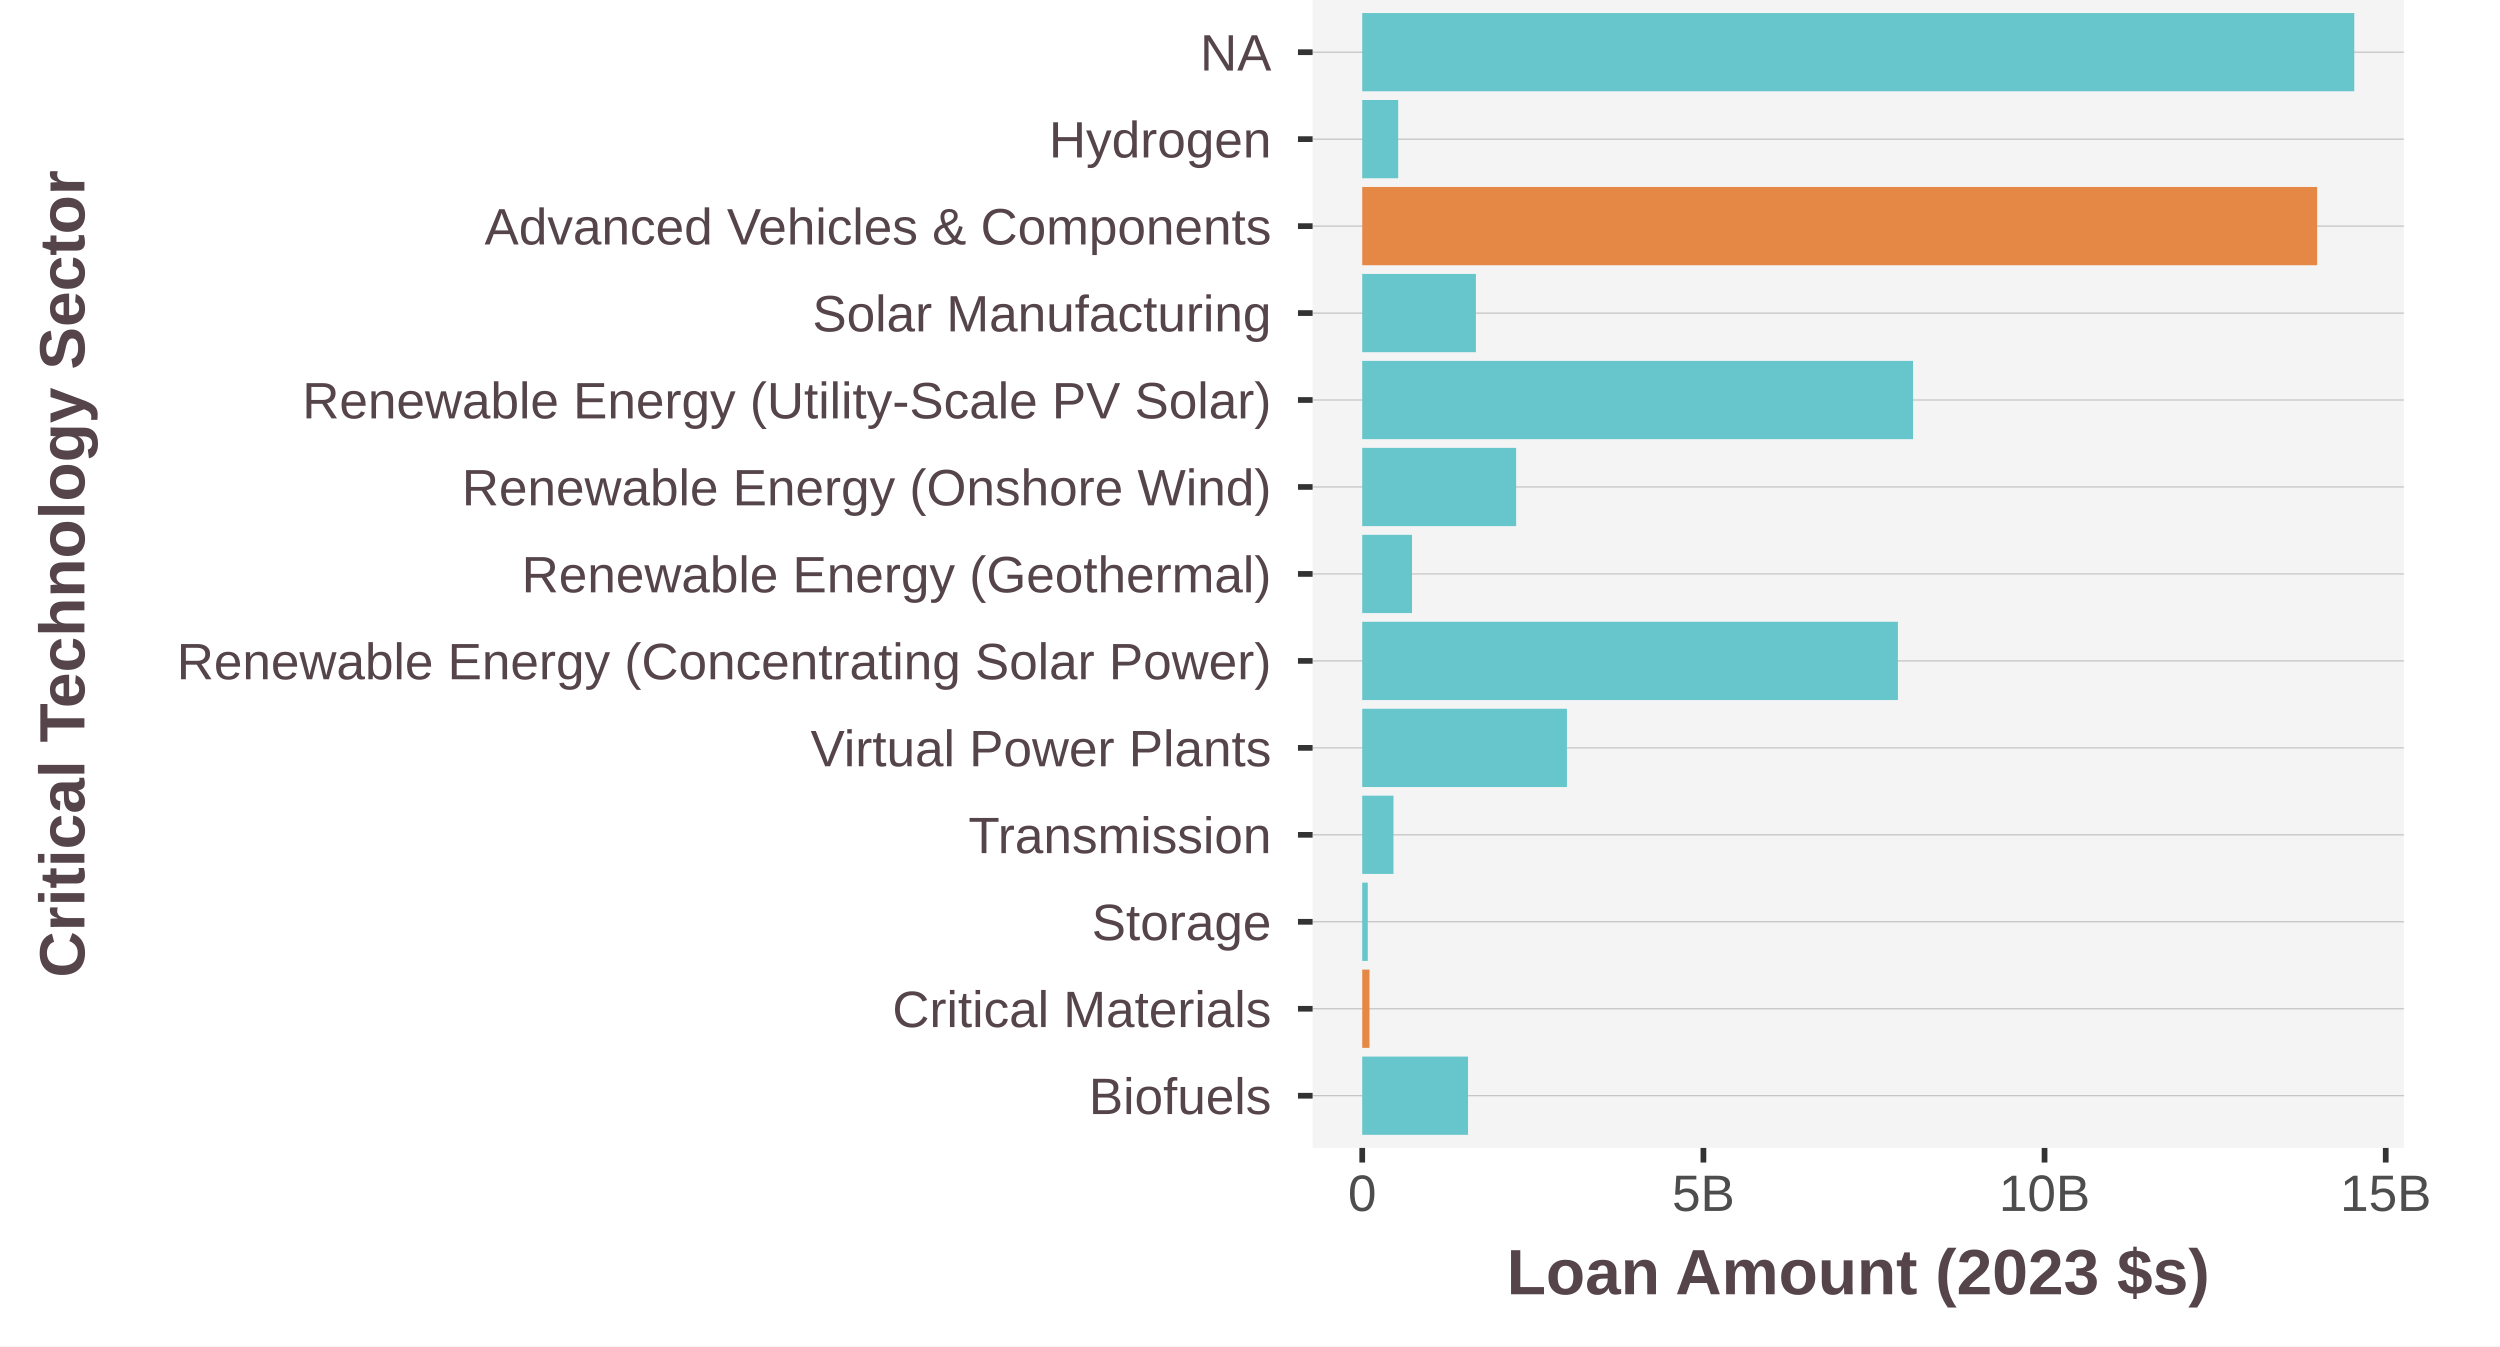
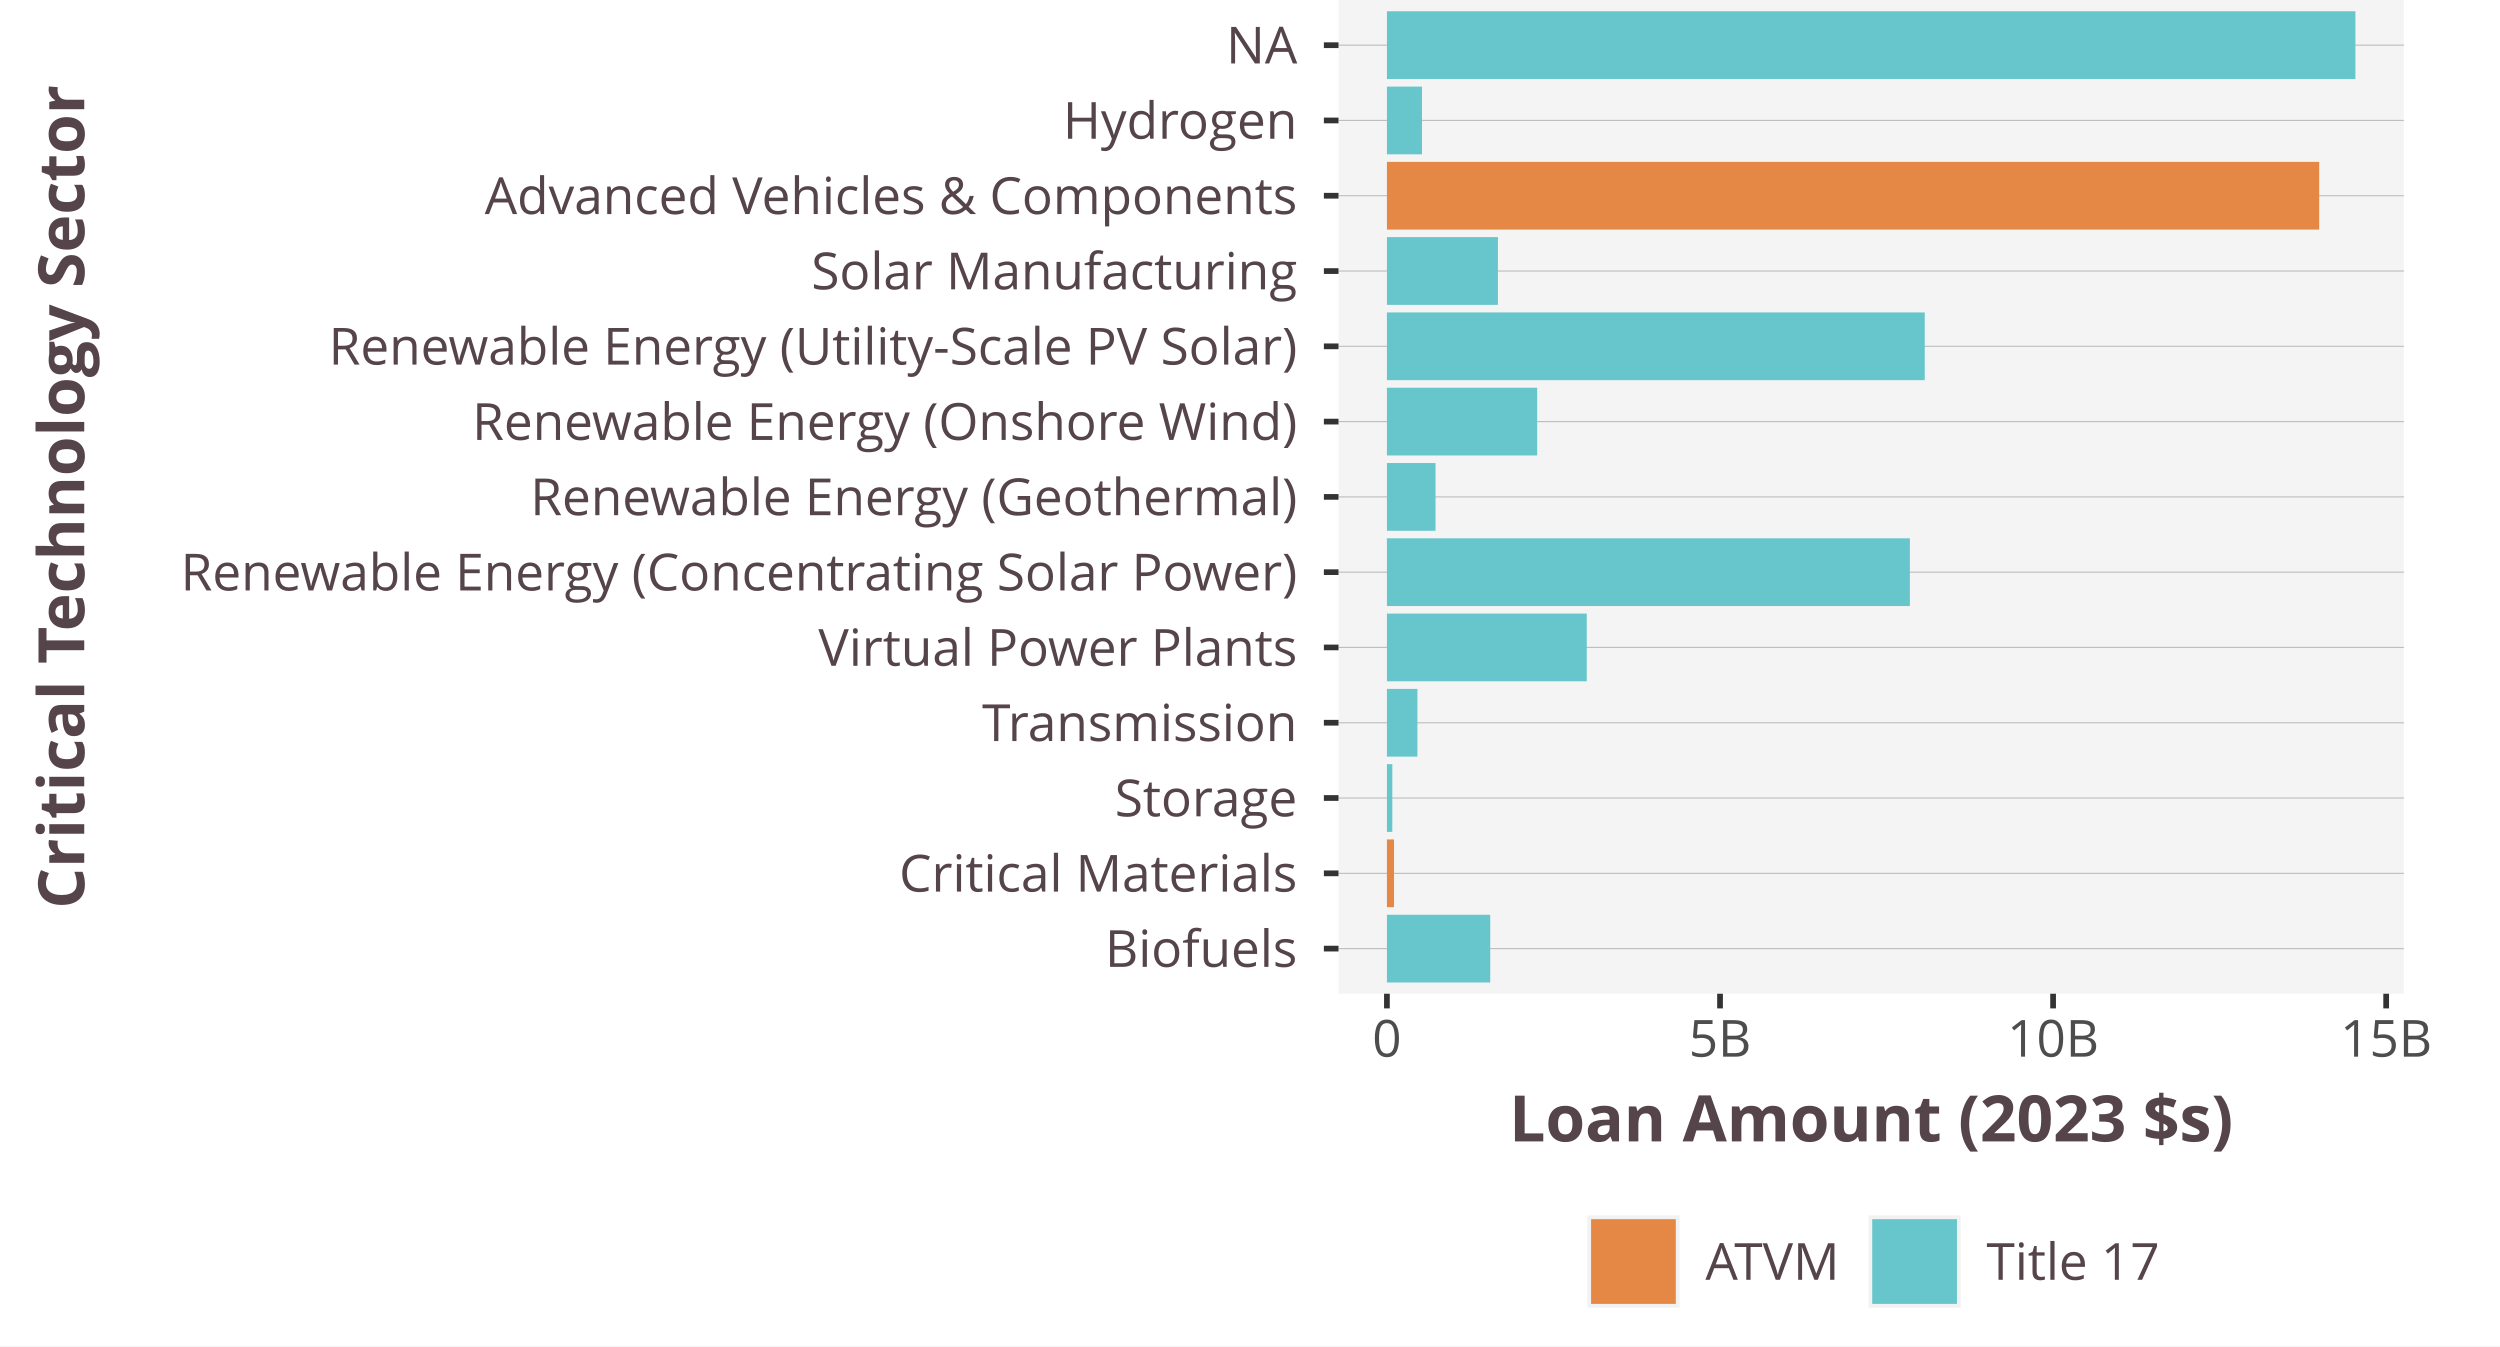
<svg xmlns="http://www.w3.org/2000/svg" class="svglite" width="468.00pt" height="252.00pt" viewBox="0 0 468.00 252.00">
  <defs>
    <style type="text/css">
    .svglite line, .svglite polyline, .svglite polygon, .svglite path, .svglite rect, .svglite circle {
      fill: none;
      stroke: #000000;
      stroke-linecap: round;
      stroke-linejoin: round;
      stroke-miterlimit: 10.00;
    }
    .svglite text {
      white-space: pre;
    }
  </style>
  </defs>
  <rect width="100%" height="100%" style="stroke: none; fill: #FFFFFF;" />
  <defs>
    <clipPath id="cpMC4wMHw0NjguMDB8MC4wMHwyNTIuMDA=">
      <rect x="0.00" y="0.00" width="468.00" height="252.00" />
    </clipPath>
  </defs>
  <g clip-path="url(#cpMC4wMHw0NjguMDB8MC4wMHwyNTIuMDA=)">
-     <rect x="0.00" y="0.00" width="468.00" height="252.00" style="stroke-width: 1.07; stroke: #FFFFFF; fill: #FFFFFF;" />
+     <rect x="0.00" y="-0" width="468.00" height="252.00" style="stroke-width: 1.07; stroke: #FFFFFF; fill: #FFFFFF;" />
  </g>
  <defs>
-     <clipPath id="cpMjQ1LjcyfDQ1MC4wMHwwLjAwfDIxNC44OQ==">
-       <rect x="245.72" y="0.00" width="204.28" height="214.89" />
+     <clipPath id="cpMjUwLjU3fDQ1MC4wMHwwLjAwfDE4Ni4wMw==">
+       <rect x="250.57" y="0.00" width="199.43" height="186.03" />
    </clipPath>
  </defs>
-   <g clip-path="url(#cpMjQ1LjcyfDQ1MC4wMHwwLjAwfDIxNC44OQ==)">
-     <rect x="245.72" y="-0" width="204.28" height="214.89" style="stroke-width: 1.07; stroke: none; fill: #F4F4F4;" />
-     <polyline points="245.72,205.12 450.00,205.12 " style="stroke-width: 0.21; stroke: #BEBEBE; stroke-linecap: butt;" />
-     <polyline points="245.72,188.84 450.00,188.84 " style="stroke-width: 0.21; stroke: #BEBEBE; stroke-linecap: butt;" />
-     <polyline points="245.72,172.56 450.00,172.56 " style="stroke-width: 0.21; stroke: #BEBEBE; stroke-linecap: butt;" />
-     <polyline points="245.72,156.28 450.00,156.28 " style="stroke-width: 0.21; stroke: #BEBEBE; stroke-linecap: butt;" />
-     <polyline points="245.72,140.00 450.00,140.00 " style="stroke-width: 0.21; stroke: #BEBEBE; stroke-linecap: butt;" />
-     <polyline points="245.72,123.72 450.00,123.72 " style="stroke-width: 0.21; stroke: #BEBEBE; stroke-linecap: butt;" />
-     <polyline points="245.72,107.44 450.00,107.44 " style="stroke-width: 0.21; stroke: #BEBEBE; stroke-linecap: butt;" />
-     <polyline points="245.72,91.16 450.00,91.16 " style="stroke-width: 0.21; stroke: #BEBEBE; stroke-linecap: butt;" />
-     <polyline points="245.72,74.88 450.00,74.88 " style="stroke-width: 0.21; stroke: #BEBEBE; stroke-linecap: butt;" />
-     <polyline points="245.72,58.61 450.00,58.61 " style="stroke-width: 0.21; stroke: #BEBEBE; stroke-linecap: butt;" />
-     <polyline points="245.72,42.33 450.00,42.33 " style="stroke-width: 0.21; stroke: #BEBEBE; stroke-linecap: butt;" />
-     <polyline points="245.72,26.05 450.00,26.05 " style="stroke-width: 0.21; stroke: #BEBEBE; stroke-linecap: butt;" />
-     <polyline points="245.72,9.77 450.00,9.77 " style="stroke-width: 0.21; stroke: #BEBEBE; stroke-linecap: butt;" />
-     <rect x="255.01" y="35.00" width="178.76" height="14.65" style="stroke-width: 1.07; stroke: none; stroke-linecap: butt; stroke-linejoin: miter; fill: #E58846;" />
-     <rect x="255.01" y="181.51" width="1.36" height="14.65" style="stroke-width: 1.07; stroke: none; stroke-linecap: butt; stroke-linejoin: miter; fill: #E58846;" />
-     <rect x="255.01" y="2.44" width="185.71" height="14.65" style="stroke-width: 1.07; stroke: none; stroke-linecap: butt; stroke-linejoin: miter; fill: #66C6CB;" />
-     <rect x="255.01" y="197.79" width="19.81" height="14.65" style="stroke-width: 1.07; stroke: none; stroke-linecap: butt; stroke-linejoin: miter; fill: #66C6CB;" />
-     <rect x="255.01" y="18.72" width="6.73" height="14.65" style="stroke-width: 1.07; stroke: none; stroke-linecap: butt; stroke-linejoin: miter; fill: #66C6CB;" />
-     <rect x="255.01" y="116.40" width="100.28" height="14.65" style="stroke-width: 1.07; stroke: none; stroke-linecap: butt; stroke-linejoin: miter; fill: #66C6CB;" />
-     <rect x="255.01" y="100.12" width="9.32" height="14.65" style="stroke-width: 1.07; stroke: none; stroke-linecap: butt; stroke-linejoin: miter; fill: #66C6CB;" />
-     <rect x="255.01" y="83.84" width="28.81" height="14.65" style="stroke-width: 1.07; stroke: none; stroke-linecap: butt; stroke-linejoin: miter; fill: #66C6CB;" />
-     <rect x="255.01" y="67.56" width="103.12" height="14.65" style="stroke-width: 1.07; stroke: none; stroke-linecap: butt; stroke-linejoin: miter; fill: #66C6CB;" />
-     <rect x="255.01" y="51.28" width="21.28" height="14.65" style="stroke-width: 1.07; stroke: none; stroke-linecap: butt; stroke-linejoin: miter; fill: #66C6CB;" />
-     <rect x="255.01" y="165.23" width="1.04" height="14.65" style="stroke-width: 1.07; stroke: none; stroke-linecap: butt; stroke-linejoin: miter; fill: #66C6CB;" />
-     <rect x="255.01" y="148.95" width="5.85" height="14.65" style="stroke-width: 1.07; stroke: none; stroke-linecap: butt; stroke-linejoin: miter; fill: #66C6CB;" />
-     <rect x="255.01" y="132.68" width="38.32" height="14.65" style="stroke-width: 1.07; stroke: none; stroke-linecap: butt; stroke-linejoin: miter; fill: #66C6CB;" />
+   <g clip-path="url(#cpMjUwLjU3fDQ1MC4wMHwwLjAwfDE4Ni4wMw==)">
+     <rect x="250.57" y="0.00" width="199.43" height="186.03" style="stroke-width: 1.07; stroke: none; fill: #F4F4F4;" />
+     <polyline points="250.57,177.58 450.00,177.58 " style="stroke-width: 0.21; stroke: #BEBEBE; stroke-linecap: butt;" />
+     <polyline points="250.57,163.49 450.00,163.49 " style="stroke-width: 0.21; stroke: #BEBEBE; stroke-linecap: butt;" />
+     <polyline points="250.57,149.39 450.00,149.39 " style="stroke-width: 0.21; stroke: #BEBEBE; stroke-linecap: butt;" />
+     <polyline points="250.57,135.30 450.00,135.30 " style="stroke-width: 0.21; stroke: #BEBEBE; stroke-linecap: butt;" />
+     <polyline points="250.57,121.20 450.00,121.20 " style="stroke-width: 0.21; stroke: #BEBEBE; stroke-linecap: butt;" />
+     <polyline points="250.57,107.11 450.00,107.11 " style="stroke-width: 0.21; stroke: #BEBEBE; stroke-linecap: butt;" />
+     <polyline points="250.57,93.02 450.00,93.02 " style="stroke-width: 0.21; stroke: #BEBEBE; stroke-linecap: butt;" />
+     <polyline points="250.57,78.92 450.00,78.92 " style="stroke-width: 0.21; stroke: #BEBEBE; stroke-linecap: butt;" />
+     <polyline points="250.57,64.83 450.00,64.83 " style="stroke-width: 0.21; stroke: #BEBEBE; stroke-linecap: butt;" />
+     <polyline points="250.57,50.74 450.00,50.74 " style="stroke-width: 0.21; stroke: #BEBEBE; stroke-linecap: butt;" />
+     <polyline points="250.57,36.64 450.00,36.64 " style="stroke-width: 0.21; stroke: #BEBEBE; stroke-linecap: butt;" />
+     <polyline points="250.57,22.55 450.00,22.55 " style="stroke-width: 0.21; stroke: #BEBEBE; stroke-linecap: butt;" />
+     <polyline points="250.57,8.46 450.00,8.46 " style="stroke-width: 0.21; stroke: #BEBEBE; stroke-linecap: butt;" />
+     <rect x="259.63" y="30.30" width="174.52" height="12.68" style="stroke-width: 1.07; stroke: none; stroke-linecap: butt; stroke-linejoin: miter; fill: #E58846;" />
+     <rect x="259.63" y="157.14" width="1.33" height="12.68" style="stroke-width: 1.07; stroke: none; stroke-linecap: butt; stroke-linejoin: miter; fill: #E58846;" />
+     <rect x="259.63" y="2.11" width="181.30" height="12.68" style="stroke-width: 1.07; stroke: none; stroke-linecap: butt; stroke-linejoin: miter; fill: #66C6CB;" />
+     <rect x="259.63" y="171.24" width="19.34" height="12.68" style="stroke-width: 1.07; stroke: none; stroke-linecap: butt; stroke-linejoin: miter; fill: #66C6CB;" />
+     <rect x="259.63" y="16.21" width="6.57" height="12.68" style="stroke-width: 1.07; stroke: none; stroke-linecap: butt; stroke-linejoin: miter; fill: #66C6CB;" />
+     <rect x="259.63" y="100.77" width="97.90" height="12.68" style="stroke-width: 1.07; stroke: none; stroke-linecap: butt; stroke-linejoin: miter; fill: #66C6CB;" />
+     <rect x="259.63" y="86.68" width="9.10" height="12.68" style="stroke-width: 1.07; stroke: none; stroke-linecap: butt; stroke-linejoin: miter; fill: #66C6CB;" />
+     <rect x="259.63" y="72.58" width="28.13" height="12.68" style="stroke-width: 1.07; stroke: none; stroke-linecap: butt; stroke-linejoin: miter; fill: #66C6CB;" />
+     <rect x="259.63" y="58.49" width="100.68" height="12.68" style="stroke-width: 1.07; stroke: none; stroke-linecap: butt; stroke-linejoin: miter; fill: #66C6CB;" />
+     <rect x="259.63" y="44.39" width="20.78" height="12.68" style="stroke-width: 1.07; stroke: none; stroke-linecap: butt; stroke-linejoin: miter; fill: #66C6CB;" />
+     <rect x="259.63" y="143.05" width="1.01" height="12.68" style="stroke-width: 1.07; stroke: none; stroke-linecap: butt; stroke-linejoin: miter; fill: #66C6CB;" />
+     <rect x="259.63" y="128.96" width="5.71" height="12.68" style="stroke-width: 1.07; stroke: none; stroke-linecap: butt; stroke-linejoin: miter; fill: #66C6CB;" />
+     <rect x="259.63" y="114.86" width="37.41" height="12.68" style="stroke-width: 1.07; stroke: none; stroke-linecap: butt; stroke-linejoin: miter; fill: #66C6CB;" />
  </g>
  <g clip-path="url(#cpMC4wMHw0NjguMDB8MC4wMHwyNTIuMDA=)">
-     <text x="238.00" y="208.55" text-anchor="end" style="font-size: 9.60px;fill: #554449; font-family: &quot;Arial&quot;;" textLength="34.12px" lengthAdjust="spacingAndGlyphs">Biofuels</text>
-     <text x="238.00" y="192.27" text-anchor="end" style="font-size: 9.60px;fill: #554449; font-family: &quot;Arial&quot;;" textLength="70.89px" lengthAdjust="spacingAndGlyphs">Critical Materials</text>
-     <text x="238.00" y="175.99" text-anchor="end" style="font-size: 9.60px;fill: #554449; font-family: &quot;Arial&quot;;" textLength="33.60px" lengthAdjust="spacingAndGlyphs">Storage</text>
-     <text x="238.00" y="159.71" text-anchor="end" style="font-size: 9.60px;fill: #554449; font-family: &quot;Arial&quot;;" textLength="56.69px" lengthAdjust="spacingAndGlyphs">Transmission</text>
-     <text x="238.00" y="143.44" text-anchor="end" style="font-size: 9.60px;fill: #554449; font-family: &quot;Arial&quot;;" textLength="86.18px" lengthAdjust="spacingAndGlyphs">Virtual Power Plants</text>
-     <text x="238.00" y="127.16" text-anchor="end" style="font-size: 9.60px;fill: #554449; font-family: &quot;Arial&quot;;" textLength="204.74px" lengthAdjust="spacingAndGlyphs">Renewable Energy (Concentrating Solar Power)</text>
-     <text x="238.00" y="110.88" text-anchor="end" style="font-size: 9.60px;fill: #554449; font-family: &quot;Arial&quot;;" textLength="140.23px" lengthAdjust="spacingAndGlyphs">Renewable Energy (Geothermal)</text>
-     <text x="238.00" y="94.60" text-anchor="end" style="font-size: 9.60px;fill: #554449; font-family: &quot;Arial&quot;;" textLength="151.42px" lengthAdjust="spacingAndGlyphs">Renewable Energy (Onshore Wind)</text>
-     <text x="238.00" y="78.32" text-anchor="end" style="font-size: 9.60px;fill: #554449; font-family: &quot;Arial&quot;;" textLength="181.25px" lengthAdjust="spacingAndGlyphs">Renewable Energy (Utility-Scale PV Solar)</text>
-     <text x="238.00" y="62.04" text-anchor="end" style="font-size: 9.60px;fill: #554449; font-family: &quot;Arial&quot;;" textLength="85.85px" lengthAdjust="spacingAndGlyphs">Solar Manufacturing</text>
-     <text x="238.00" y="45.76" text-anchor="end" style="font-size: 9.60px;fill: #554449; font-family: &quot;Arial&quot;;" textLength="147.15px" lengthAdjust="spacingAndGlyphs">Advanced Vehicles &amp; Components</text>
-     <text x="238.00" y="29.48" text-anchor="end" style="font-size: 9.60px;fill: #554449; font-family: &quot;Arial&quot;;" textLength="41.59px" lengthAdjust="spacingAndGlyphs">Hydrogen</text>
-     <text x="238.00" y="13.20" text-anchor="end" style="font-size: 9.60px;fill: #554449; font-family: &quot;Arial&quot;;" textLength="13.32px" lengthAdjust="spacingAndGlyphs">NA</text>
-     <polyline points="242.98,205.12 245.72,205.12 " style="stroke-width: 1.07; stroke: #333333; stroke-linecap: butt;" />
-     <polyline points="242.98,188.84 245.72,188.84 " style="stroke-width: 1.07; stroke: #333333; stroke-linecap: butt;" />
-     <polyline points="242.98,172.56 245.72,172.56 " style="stroke-width: 1.07; stroke: #333333; stroke-linecap: butt;" />
-     <polyline points="242.98,156.28 245.72,156.28 " style="stroke-width: 1.07; stroke: #333333; stroke-linecap: butt;" />
-     <polyline points="242.98,140.00 245.72,140.00 " style="stroke-width: 1.07; stroke: #333333; stroke-linecap: butt;" />
-     <polyline points="242.98,123.72 245.72,123.72 " style="stroke-width: 1.07; stroke: #333333; stroke-linecap: butt;" />
-     <polyline points="242.98,107.44 245.72,107.44 " style="stroke-width: 1.07; stroke: #333333; stroke-linecap: butt;" />
-     <polyline points="242.98,91.16 245.72,91.16 " style="stroke-width: 1.07; stroke: #333333; stroke-linecap: butt;" />
-     <polyline points="242.98,74.88 245.72,74.88 " style="stroke-width: 1.07; stroke: #333333; stroke-linecap: butt;" />
-     <polyline points="242.98,58.61 245.72,58.61 " style="stroke-width: 1.07; stroke: #333333; stroke-linecap: butt;" />
-     <polyline points="242.98,42.33 245.72,42.33 " style="stroke-width: 1.07; stroke: #333333; stroke-linecap: butt;" />
-     <polyline points="242.98,26.05 245.72,26.05 " style="stroke-width: 1.07; stroke: #333333; stroke-linecap: butt;" />
-     <polyline points="242.98,9.77 245.72,9.77 " style="stroke-width: 1.07; stroke: #333333; stroke-linecap: butt;" />
-     <polyline points="255.01,217.63 255.01,214.89 " style="stroke-width: 1.07; stroke: #333333; stroke-linecap: butt;" />
-     <polyline points="318.88,217.63 318.88,214.89 " style="stroke-width: 1.07; stroke: #333333; stroke-linecap: butt;" />
-     <polyline points="382.74,217.63 382.74,214.89 " style="stroke-width: 1.07; stroke: #333333; stroke-linecap: butt;" />
-     <polyline points="446.61,217.63 446.61,214.89 " style="stroke-width: 1.07; stroke: #333333; stroke-linecap: butt;" />
-     <text x="255.01" y="226.69" text-anchor="middle" style="font-size: 9.60px;fill: #4D4D4D; font-family: &quot;Arial&quot;;" textLength="5.34px" lengthAdjust="spacingAndGlyphs">0</text>
-     <text x="318.88" y="226.69" text-anchor="middle" style="font-size: 9.60px;fill: #4D4D4D; font-family: &quot;Arial&quot;;" textLength="11.73px" lengthAdjust="spacingAndGlyphs">5B</text>
-     <text x="382.74" y="226.69" text-anchor="middle" style="font-size: 9.60px;fill: #4D4D4D; font-family: &quot;Arial&quot;;" textLength="17.06px" lengthAdjust="spacingAndGlyphs">10B</text>
-     <text x="446.61" y="226.69" text-anchor="middle" style="font-size: 9.60px;fill: #4D4D4D; font-family: &quot;Arial&quot;;" textLength="17.06px" lengthAdjust="spacingAndGlyphs">15B</text>
-     <text x="347.86" y="242.28" text-anchor="middle" style="font-size: 12.00px; font-weight: bold;fill: #554449; font-family: &quot;Arial&quot;;" textLength="131.58px" lengthAdjust="spacingAndGlyphs">Loan Amount (2023 $s)</text>
-     <text transform="translate(15.80,107.44) rotate(-90)" text-anchor="middle" style="font-size: 12.00px; font-weight: bold;fill: #554449; font-family: &quot;Arial&quot;;" textLength="151.15px" lengthAdjust="spacingAndGlyphs">Critical Technology Sector</text>
+     <text x="242.85" y="181.00" text-anchor="end" style="font-size: 9.60px;fill: #554449; font-family: &quot;Open Sans&quot;;" textLength="35.86px" lengthAdjust="spacingAndGlyphs">Biofuels</text>
+     <text x="242.85" y="166.91" text-anchor="end" style="font-size: 9.60px;fill: #554449; font-family: &quot;Open Sans&quot;;" textLength="74.46px" lengthAdjust="spacingAndGlyphs">Critical Materials</text>
+     <text x="242.85" y="152.82" text-anchor="end" style="font-size: 9.60px;fill: #554449; font-family: &quot;Open Sans&quot;;" textLength="34.28px" lengthAdjust="spacingAndGlyphs">Storage</text>
+     <text x="242.85" y="138.72" text-anchor="end" style="font-size: 9.60px;fill: #554449; font-family: &quot;Open Sans&quot;;" textLength="59.49px" lengthAdjust="spacingAndGlyphs">Transmission</text>
+     <text x="242.85" y="124.63" text-anchor="end" style="font-size: 9.60px;fill: #554449; font-family: &quot;Open Sans&quot;;" textLength="89.74px" lengthAdjust="spacingAndGlyphs">Virtual Power Plants</text>
+     <text x="242.85" y="110.53" text-anchor="end" style="font-size: 9.60px;fill: #554449; font-family: &quot;Open Sans&quot;;" textLength="209.25px" lengthAdjust="spacingAndGlyphs">Renewable Energy (Concentrating Solar Power)</text>
+     <text x="242.85" y="96.44" text-anchor="end" style="font-size: 9.60px;fill: #554449; font-family: &quot;Open Sans&quot;;" textLength="143.52px" lengthAdjust="spacingAndGlyphs">Renewable Energy (Geothermal)</text>
+     <text x="242.85" y="82.35" text-anchor="end" style="font-size: 9.60px;fill: #554449; font-family: &quot;Open Sans&quot;;" textLength="154.55px" lengthAdjust="spacingAndGlyphs">Renewable Energy (Onshore Wind)</text>
+     <text x="242.85" y="68.25" text-anchor="end" style="font-size: 9.60px;fill: #554449; font-family: &quot;Open Sans&quot;;" textLength="181.28px" lengthAdjust="spacingAndGlyphs">Renewable Energy (Utility-Scale PV Solar)</text>
+     <text x="242.85" y="54.16" text-anchor="end" style="font-size: 9.60px;fill: #554449; font-family: &quot;Open Sans&quot;;" textLength="90.77px" lengthAdjust="spacingAndGlyphs">Solar Manufacturing</text>
+     <text x="242.85" y="40.07" text-anchor="end" style="font-size: 9.60px;fill: #554449; font-family: &quot;Open Sans&quot;;" textLength="152.07px" lengthAdjust="spacingAndGlyphs">Advanced Vehicles &amp; Components</text>
+     <text x="242.85" y="25.97" text-anchor="end" style="font-size: 9.60px;fill: #554449; font-family: &quot;Open Sans&quot;;" textLength="43.90px" lengthAdjust="spacingAndGlyphs">Hydrogen</text>
+     <text x="242.85" y="11.88" text-anchor="end" style="font-size: 9.60px;fill: #554449; font-family: &quot;Open Sans&quot;;" textLength="13.28px" lengthAdjust="spacingAndGlyphs">NA</text>
+     <polyline points="247.83,177.58 250.57,177.58 " style="stroke-width: 1.07; stroke: #333333; stroke-linecap: butt;" />
+     <polyline points="247.83,163.49 250.57,163.49 " style="stroke-width: 1.07; stroke: #333333; stroke-linecap: butt;" />
+     <polyline points="247.83,149.39 250.57,149.39 " style="stroke-width: 1.07; stroke: #333333; stroke-linecap: butt;" />
+     <polyline points="247.83,135.30 250.57,135.30 " style="stroke-width: 1.07; stroke: #333333; stroke-linecap: butt;" />
+     <polyline points="247.83,121.20 250.57,121.20 " style="stroke-width: 1.07; stroke: #333333; stroke-linecap: butt;" />
+     <polyline points="247.83,107.11 250.57,107.11 " style="stroke-width: 1.07; stroke: #333333; stroke-linecap: butt;" />
+     <polyline points="247.83,93.02 250.57,93.02 " style="stroke-width: 1.07; stroke: #333333; stroke-linecap: butt;" />
+     <polyline points="247.83,78.92 250.57,78.92 " style="stroke-width: 1.07; stroke: #333333; stroke-linecap: butt;" />
+     <polyline points="247.83,64.83 250.57,64.83 " style="stroke-width: 1.07; stroke: #333333; stroke-linecap: butt;" />
+     <polyline points="247.83,50.74 250.57,50.74 " style="stroke-width: 1.07; stroke: #333333; stroke-linecap: butt;" />
+     <polyline points="247.83,36.64 250.57,36.64 " style="stroke-width: 1.07; stroke: #333333; stroke-linecap: butt;" />
+     <polyline points="247.83,22.55 250.57,22.55 " style="stroke-width: 1.07; stroke: #333333; stroke-linecap: butt;" />
+     <polyline points="247.83,8.46 250.57,8.46 " style="stroke-width: 1.07; stroke: #333333; stroke-linecap: butt;" />
+     <polyline points="259.63,188.77 259.63,186.03 " style="stroke-width: 1.07; stroke: #333333; stroke-linecap: butt;" />
+     <polyline points="321.99,188.77 321.99,186.03 " style="stroke-width: 1.07; stroke: #333333; stroke-linecap: butt;" />
+     <polyline points="384.34,188.77 384.34,186.03 " style="stroke-width: 1.07; stroke: #333333; stroke-linecap: butt;" />
+     <polyline points="446.69,188.77 446.69,186.03 " style="stroke-width: 1.07; stroke: #333333; stroke-linecap: butt;" />
+     <text x="259.63" y="197.81" text-anchor="middle" style="font-size: 9.60px;fill: #4D4D4D; font-family: &quot;Open Sans&quot;;" textLength="5.49px" lengthAdjust="spacingAndGlyphs">0</text>
+     <text x="321.99" y="197.81" text-anchor="middle" style="font-size: 9.60px;fill: #4D4D4D; font-family: &quot;Open Sans&quot;;" textLength="11.68px" lengthAdjust="spacingAndGlyphs">5B</text>
+     <text x="384.34" y="197.81" text-anchor="middle" style="font-size: 9.60px;fill: #4D4D4D; font-family: &quot;Open Sans&quot;;" textLength="17.16px" lengthAdjust="spacingAndGlyphs">10B</text>
+     <text x="446.69" y="197.81" text-anchor="middle" style="font-size: 9.60px;fill: #4D4D4D; font-family: &quot;Open Sans&quot;;" textLength="17.16px" lengthAdjust="spacingAndGlyphs">15B</text>
+     <text x="350.28" y="213.67" text-anchor="middle" style="font-size: 12.00px; font-weight: bold;fill: #554449; font-family: &quot;Open Sans&quot;;" textLength="135.61px" lengthAdjust="spacingAndGlyphs">Loan Amount (2023 $s)</text>
+     <text transform="translate(15.77,93.02) rotate(-90)" text-anchor="middle" style="font-size: 12.00px; font-weight: bold;fill: #554449; font-family: &quot;Open Sans&quot;;" textLength="155.05px" lengthAdjust="spacingAndGlyphs">Critical Technology Sector</text>
+     <rect x="294.31" y="227.52" width="111.95" height="17.28" style="stroke-width: 1.07; stroke: none; fill: #FFFFFF;" />
+     <rect x="297.14" y="227.52" width="17.28" height="17.28" style="stroke-width: 1.07; stroke: none; fill: #F2F2F2;" />
+     <rect x="297.85" y="228.23" width="15.86" height="15.86" style="stroke-width: 1.07; stroke: none; stroke-linecap: butt; stroke-linejoin: miter; fill: #E58846;" />
+     <rect x="349.77" y="227.52" width="17.28" height="17.28" style="stroke-width: 1.07; stroke: none; fill: #F2F2F2;" />
+     <rect x="350.48" y="228.23" width="15.86" height="15.86" style="stroke-width: 1.07; stroke: none; stroke-linecap: butt; stroke-linejoin: miter; fill: #66C6CB;" />
+     <text x="319.25" y="239.58" style="font-size: 9.60px;fill: #554449; font-family: &quot;Open Sans&quot;;" textLength="25.69px" lengthAdjust="spacingAndGlyphs">ATVM</text>
+     <text x="371.87" y="239.58" style="font-size: 9.60px;fill: #554449; font-family: &quot;Open Sans&quot;;" textLength="32.39px" lengthAdjust="spacingAndGlyphs">Title 17</text>
  </g>
</svg>
